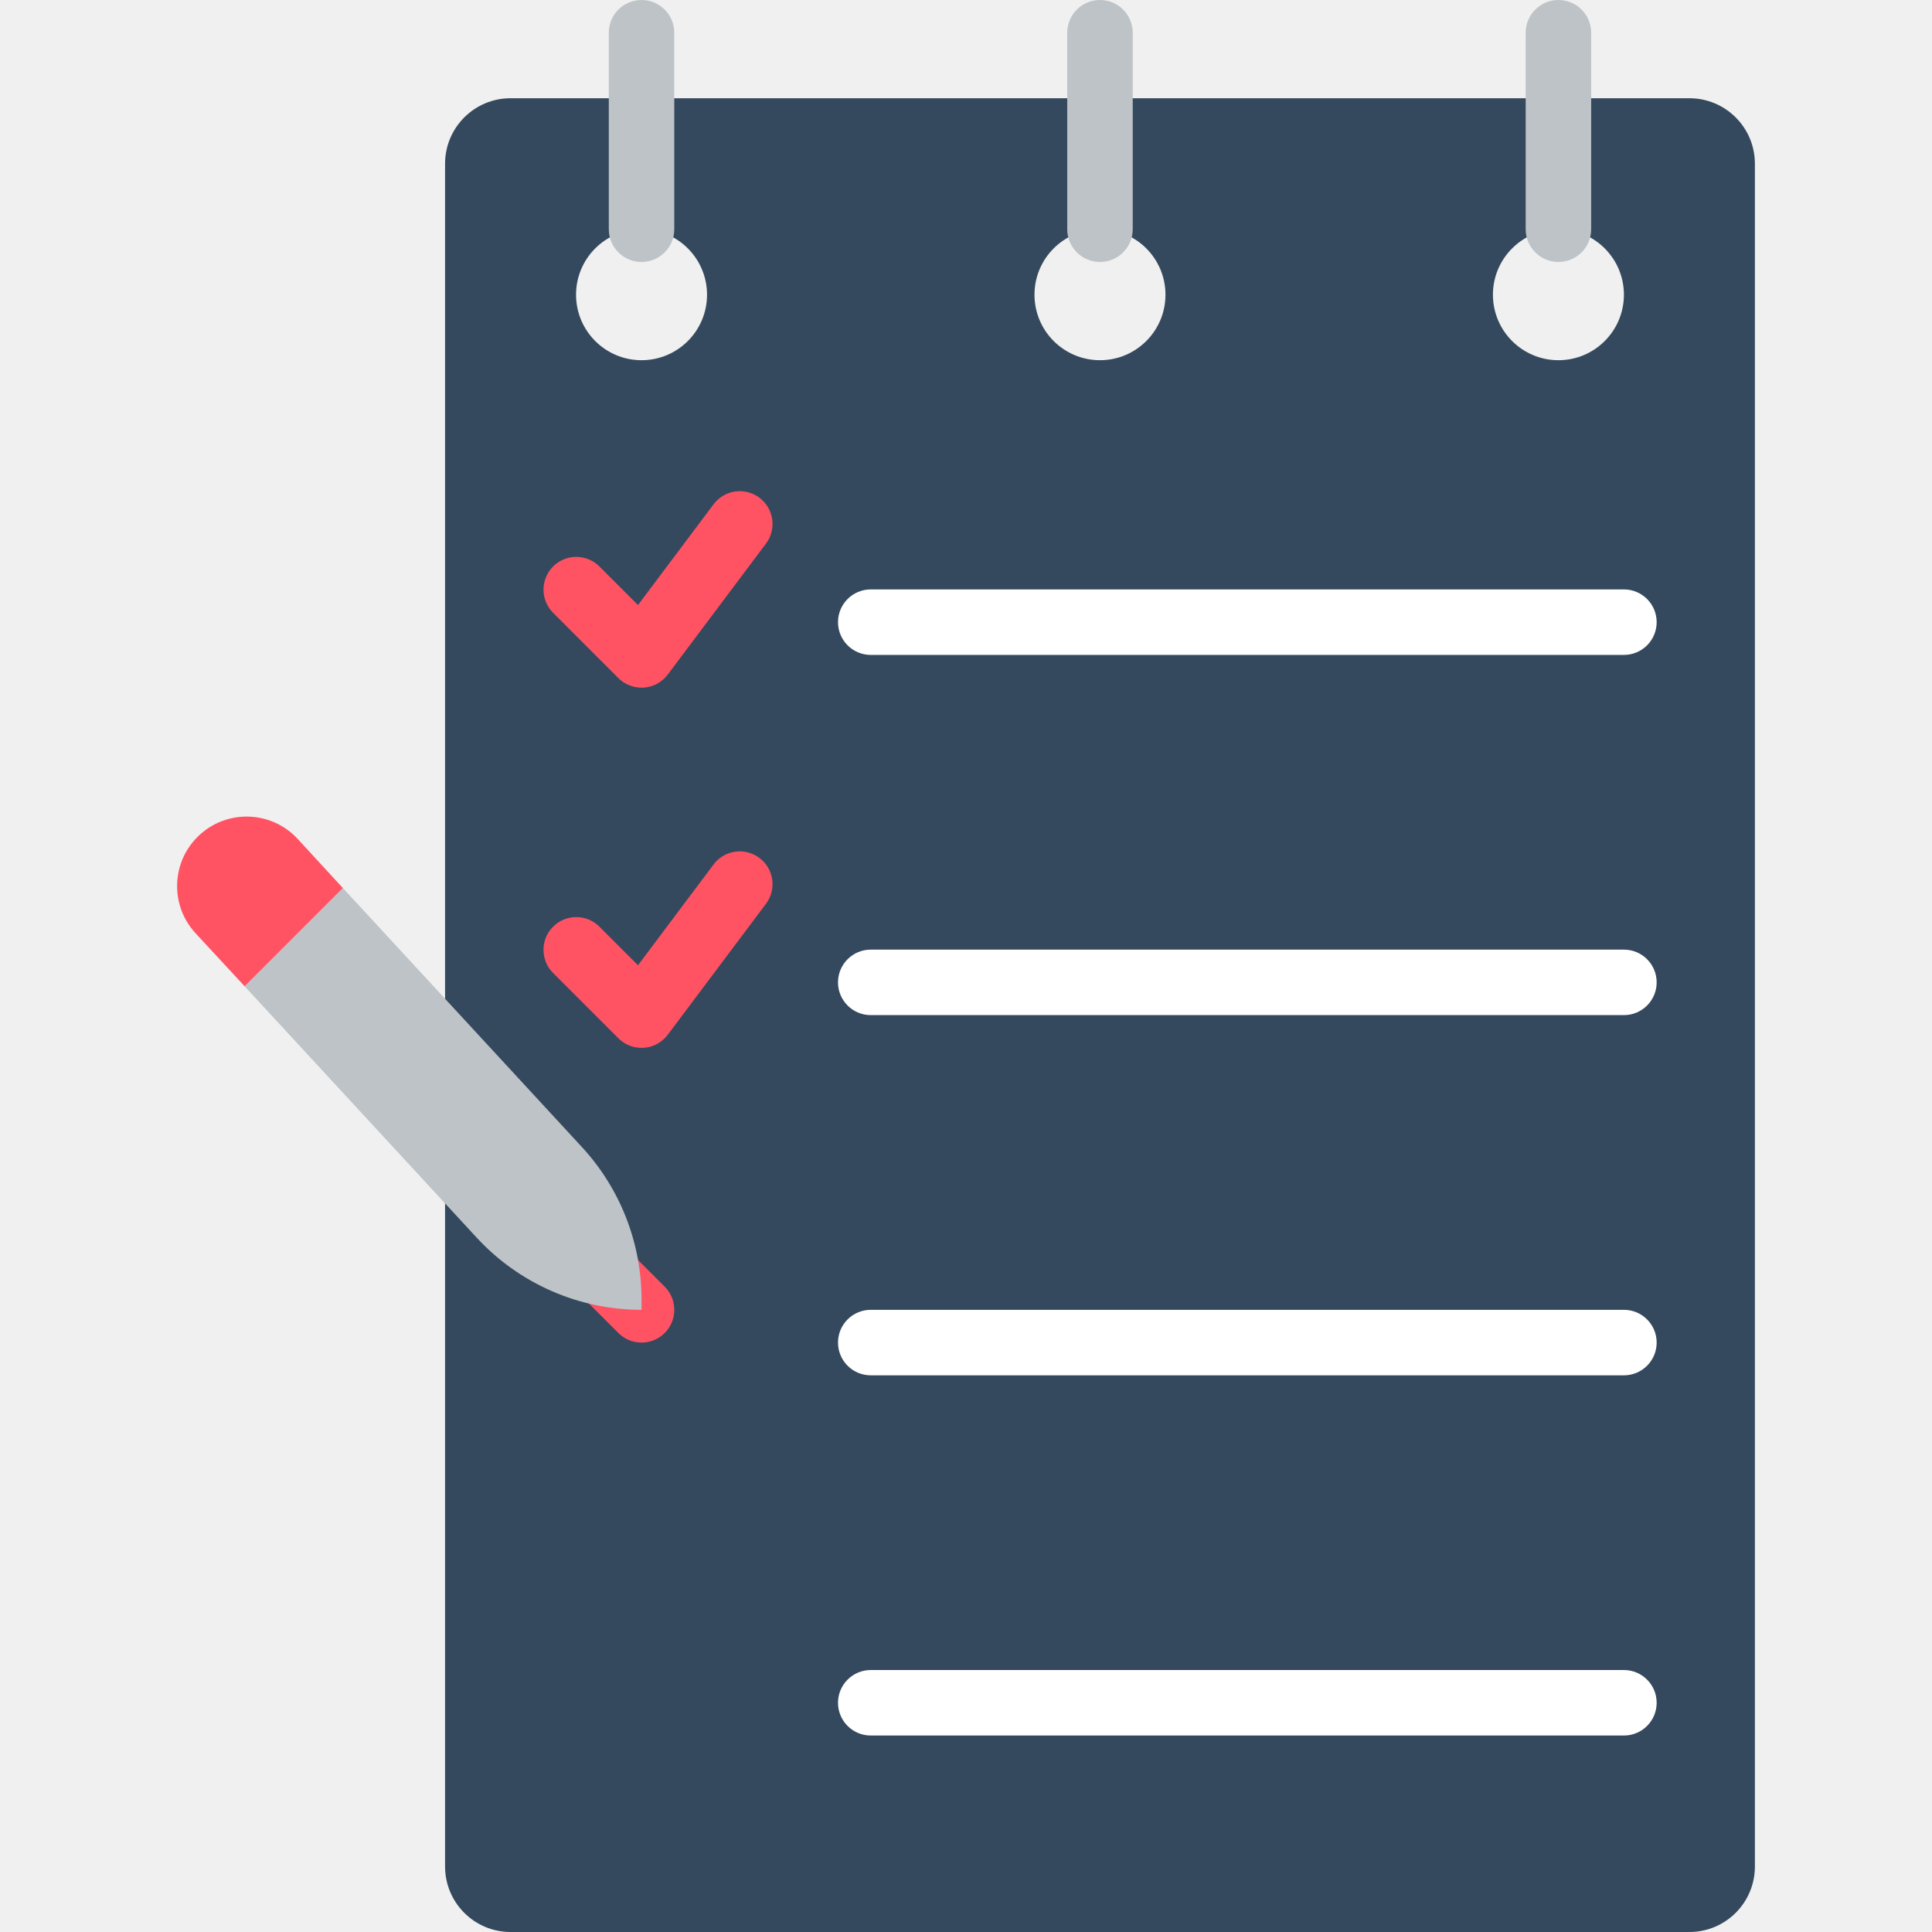
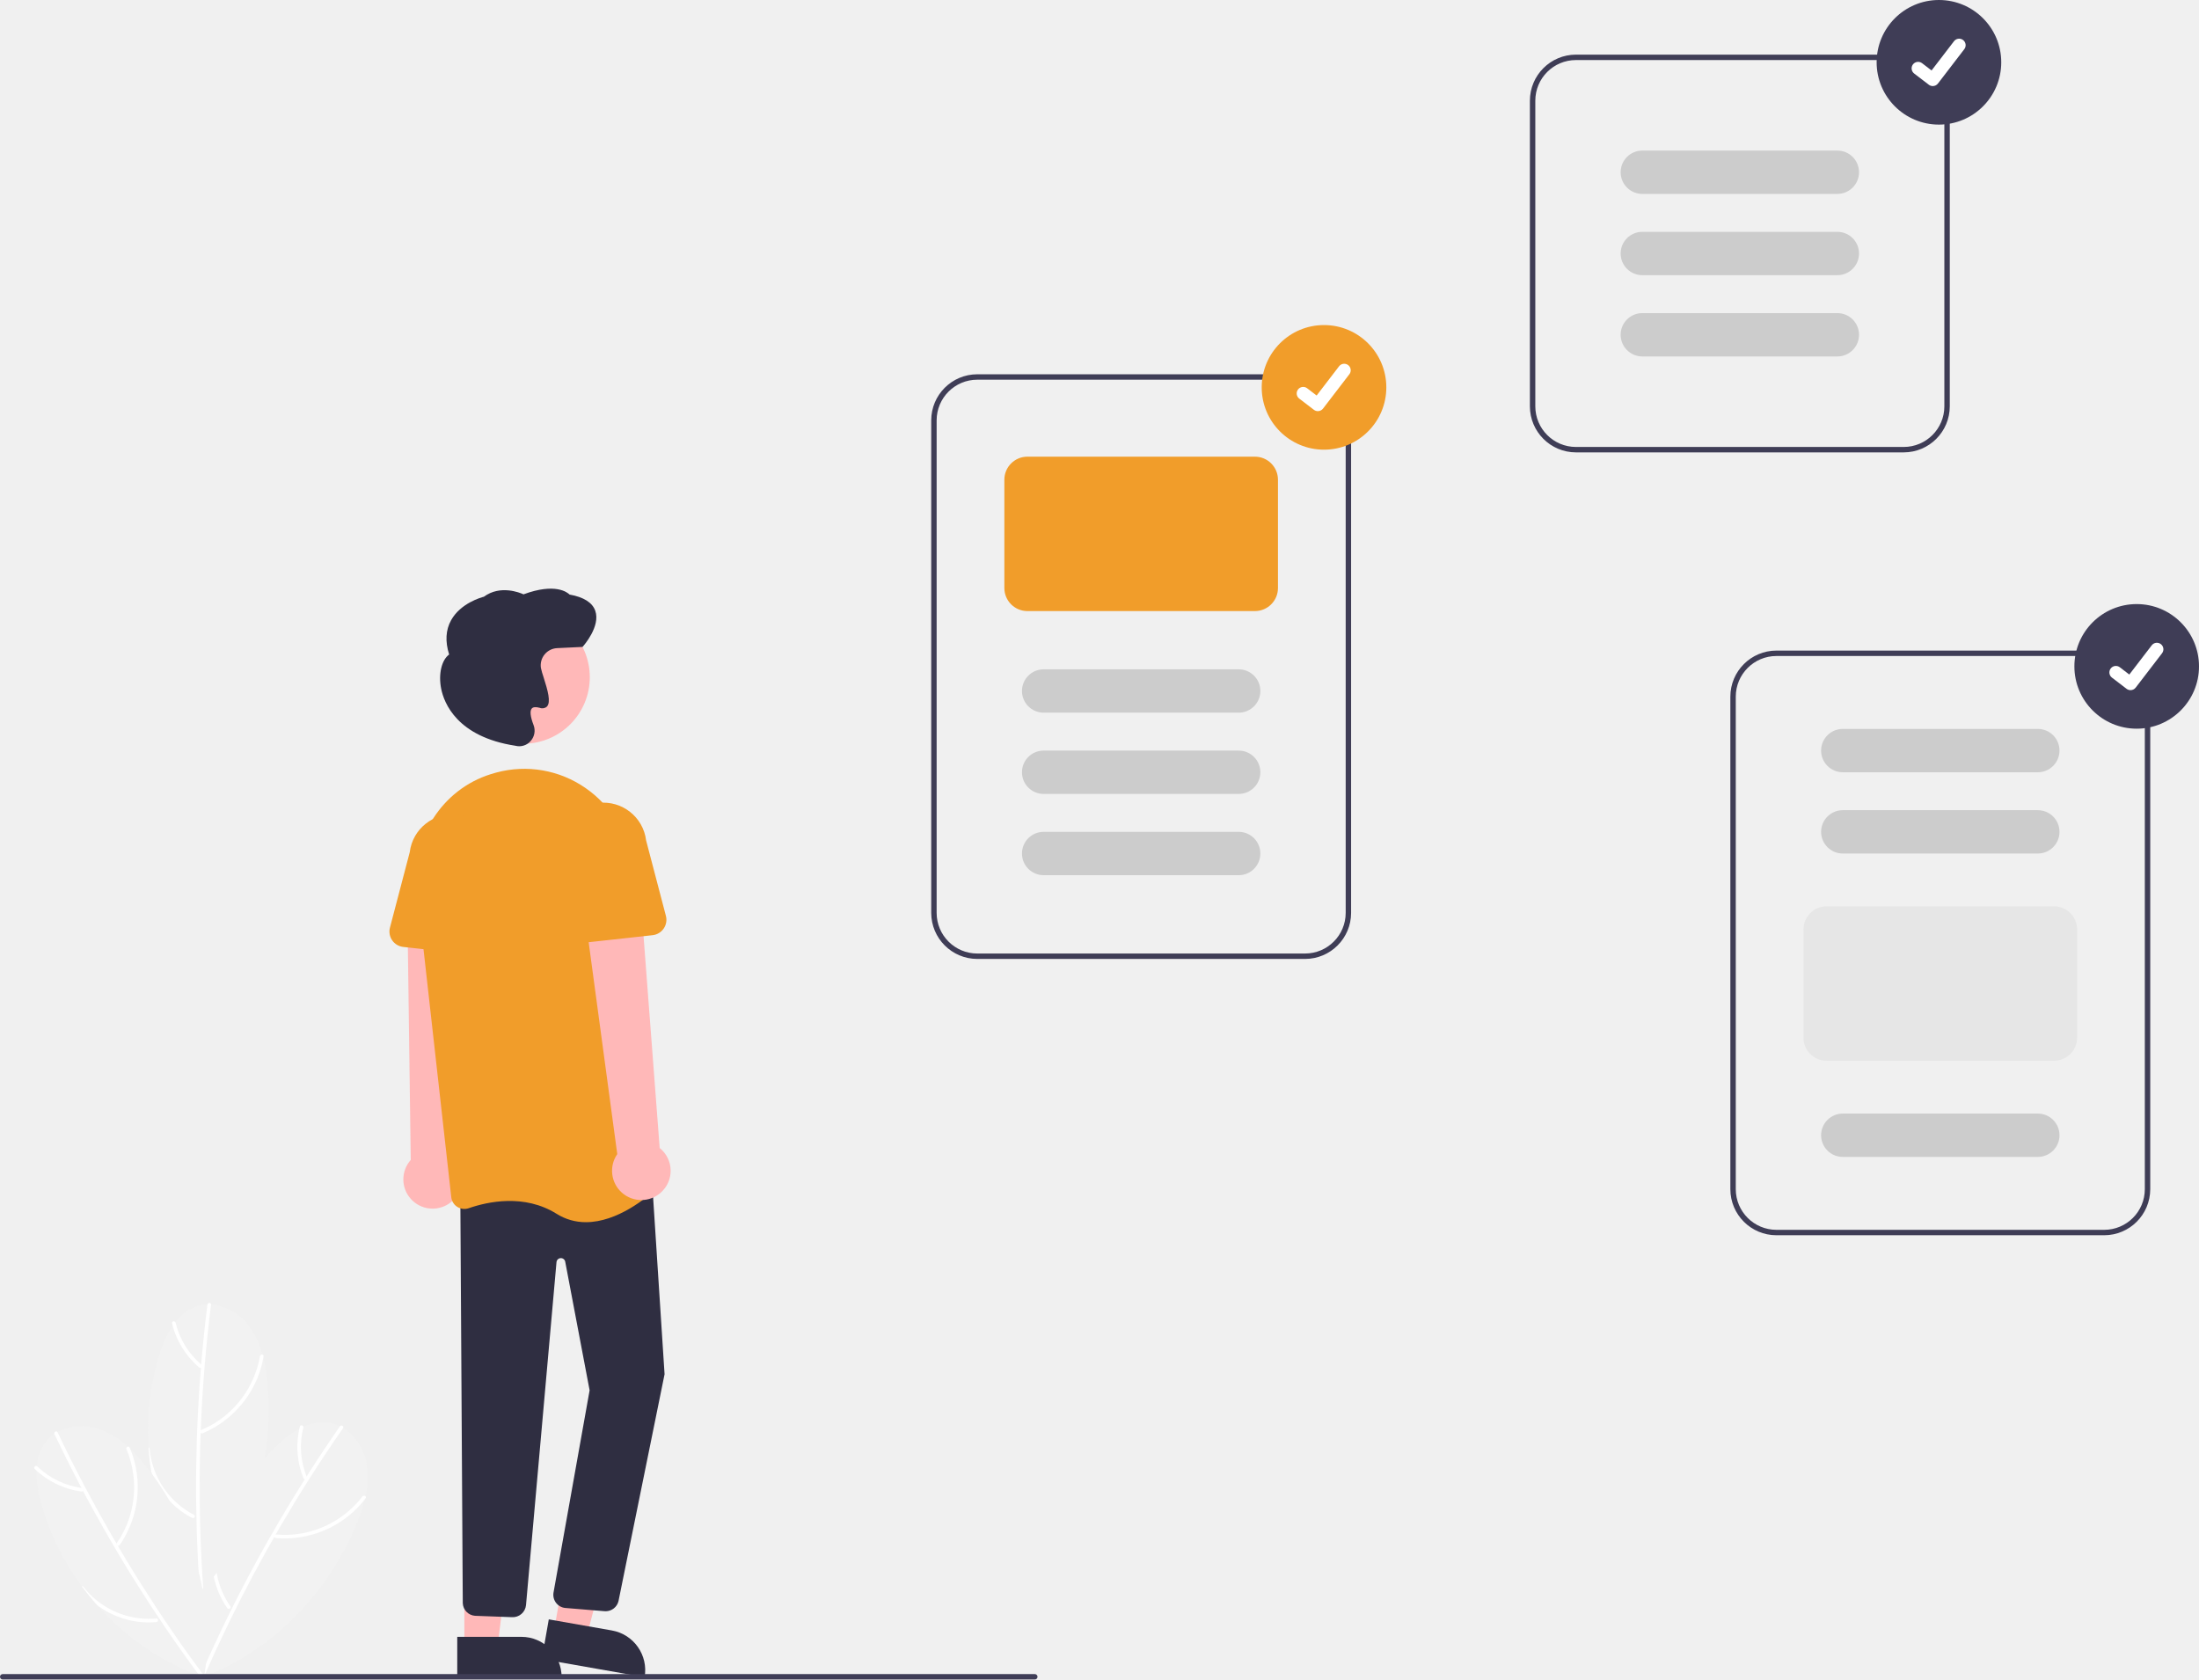
- <svg xmlns="http://www.w3.org/2000/svg" version="1.1" id="Capa_1" x="0px" y="0px" viewBox="0 0 512 512" style="enable-background:new 0 0 512 512;" xml:space="preserve">
-   <g>
-     <path style="fill:#35495E;" d="M447.709,26.034H135.303c-9.585,0-17.356,7.771-17.356,17.356v451.254   c0,9.585,7.771,17.356,17.356,17.356h312.407c9.585,0,17.356-7.771,17.356-17.356V43.39   C465.065,33.804,457.295,26.034,447.709,26.034z M170.014,95.458c-9.585,0-17.356-7.771-17.356-17.356s7.771-17.356,17.356-17.356   s17.356,7.771,17.356,17.356S179.6,95.458,170.014,95.458z M291.506,95.458c-9.585,0-17.356-7.771-17.356-17.356   s7.771-17.356,17.356-17.356s17.356,7.771,17.356,17.356S301.091,95.458,291.506,95.458z M412.998,95.458   c-9.585,0-17.356-7.771-17.356-17.356s7.771-17.356,17.356-17.356c9.585,0,17.356,7.771,17.356,17.356   S422.583,95.458,412.998,95.458z" />
-     <g>
-       <path style="fill:#BDC3C7;" d="M170.014,69.424c-4.793,0-8.678-3.885-8.678-8.678V8.678c0-4.793,3.885-8.678,8.678-8.678    c4.793,0,8.678,3.885,8.678,8.678v52.068C178.692,65.538,174.807,69.424,170.014,69.424z" />
-       <path style="fill:#BDC3C7;" d="M291.506,69.424c-4.793,0-8.678-3.885-8.678-8.678V8.678c0-4.793,3.885-8.678,8.678-8.678    c4.793,0,8.678,3.885,8.678,8.678v52.068C300.184,65.538,296.299,69.424,291.506,69.424z" />
-       <path style="fill:#BDC3C7;" d="M412.998,69.424c-4.793,0-8.678-3.885-8.678-8.678V8.678c0-4.793,3.885-8.678,8.678-8.678    c4.793,0,8.678,3.885,8.678,8.678v52.068C421.676,65.538,417.79,69.424,412.998,69.424z" />
-     </g>
-     <g>
-       <path style="fill:#FF5364;" d="M170.014,182.237c-2.302,0.001-4.509-0.914-6.135-2.543l-17.356-17.356    c-3.336-3.397-3.312-8.848,0.055-12.215c3.367-3.367,8.818-3.392,12.215-0.055l10.28,10.28l20.034-26.708    c1.861-2.48,4.903-3.778,7.98-3.407s5.723,2.357,6.941,5.208c1.217,2.851,0.821,6.135-1.04,8.615l-26.034,34.712    c-1.509,2.013-3.817,3.271-6.326,3.449C170.425,182.229,170.218,182.237,170.014,182.237z" />
-       <path style="fill:#FF5364;" d="M170.014,277.695c-2.302,0.001-4.509-0.914-6.135-2.543l-17.356-17.356    c-3.336-3.397-3.312-8.848,0.055-12.215c3.367-3.367,8.818-3.392,12.215-0.055l10.28,10.28l20.034-26.708    c1.861-2.48,4.903-3.778,7.98-3.407s5.723,2.357,6.941,5.208c1.217,2.851,0.821,6.135-1.04,8.615l-26.034,34.712    c-1.509,2.013-3.817,3.271-6.326,3.449C170.425,277.686,170.218,277.695,170.014,277.695z" />
-     </g>
-     <g>
-       <path style="fill:#FFFFFF;" d="M430.353,173.559H230.76c-4.793,0-8.678-3.885-8.678-8.678c0-4.793,3.885-8.678,8.678-8.678    h199.593c4.793,0,8.678,3.885,8.678,8.678C439.031,169.674,435.146,173.559,430.353,173.559z" />
-       <path style="fill:#FFFFFF;" d="M430.353,269.017H230.76c-4.793,0-8.678-3.885-8.678-8.678c0-4.793,3.885-8.678,8.678-8.678    h199.593c4.793,0,8.678,3.885,8.678,8.678C439.031,265.132,435.146,269.017,430.353,269.017z" />
-       <path style="fill:#FFFFFF;" d="M430.353,364.475H230.76c-4.793,0-8.678-3.885-8.678-8.678c0-4.793,3.885-8.678,8.678-8.678    h199.593c4.793,0,8.678,3.885,8.678,8.678C439.031,360.589,435.146,364.475,430.353,364.475z" />
-       <path style="fill:#FFFFFF;" d="M430.353,459.932H230.76c-4.793,0-8.678-3.885-8.678-8.678s3.885-8.678,8.678-8.678h199.593    c4.793,0,8.678,3.885,8.678,8.678S435.146,459.932,430.353,459.932z" />
-     </g>
-     <path style="fill:#FF5364;" d="M170.014,355.797c-2.302,0.003-4.51-0.912-6.135-2.543l-8.678-8.678   c-3.336-3.397-3.312-8.848,0.055-12.215c3.367-3.367,8.818-3.392,12.215-0.055l8.678,8.678c2.481,2.482,3.223,6.214,1.88,9.456   C176.687,353.682,173.524,355.796,170.014,355.797z" />
-     <path style="fill:#BDC3C7;" d="M170.014,344.342v2.777c-16.576,0.001-32.399-6.919-43.65-19.092L64.838,261.38l26.034-26.034   l63.349,68.643C164.363,314.981,170.001,329.385,170.014,344.342z" />
-     <path style="fill:#FF5364;" d="M90.871,235.346L64.838,261.38l-13.017-14.058c-6.902-7.477-6.435-19.132,1.041-26.034   c7.477-6.901,19.132-6.435,26.034,1.041L90.871,235.346z" />
-   </g>
-   <g>
- </g>
-   <g>
- </g>
-   <g>
- </g>
-   <g>
- </g>
-   <g>
- </g>
-   <g>
- </g>
-   <g>
- </g>
-   <g>
- </g>
-   <g>
- </g>
-   <g>
- </g>
-   <g>
- </g>
-   <g>
- </g>
-   <g>
- </g>
-   <g>
- </g>
-   <g>
- </g>
+ <svg xmlns="http://www.w3.org/2000/svg" id="b6508004-6c42-4ebe-8fca-29884660373a" data-name="Layer 1" width="811.76" height="620" viewBox="0 0 811.76 620">
+   <path d="M269.033,759.032l-.038.246c-.045-.239-.088-.484-.129-.726-.075-.39-.14-.78-.202-1.173a95.551,95.551,0,0,1,3.908-45.763q1.443-4.307,3.287-8.456a93.747,93.747,0,0,1,19.648-28.709,40.444,40.444,0,0,1,9.113-6.992c.493-.261.988-.508,1.494-.736a16.671,16.671,0,0,1,9.998-1.449,13.636,13.636,0,0,1,3.56,1.195c.395.192.775.403,1.148.628a19.756,19.756,0,0,1,8.646,13.23,30.863,30.863,0,0,1-.435,12.031q-.12.565-.258,1.125a62.705,62.705,0,0,1-2.489,7.731C316.313,726.862,294.89,749.619,269.033,759.032Z" transform="translate(-194.1201 -140)" fill="#f2f2f2" />
+   <path d="M319.604,666.551q-11.668,16.767-22.044,34.384-10.363,17.602-19.371,35.957-5.039,10.269-9.638,20.747c-.339.773.806,1.445,1.149.662q8.213-18.703,17.825-36.749,9.606-18.027,20.561-35.29,6.13-9.658,12.667-19.049c.487-.7-.664-1.36-1.149-.662Z" transform="translate(-194.1201 -140)" fill="#fff" />
+   <path d="M327.927,692.424a36.426,36.426,0,0,1-23.946,13.878,34.62,34.62,0,0,1-7.994.158c-.852-.081-.858,1.247-.013,1.327a37.749,37.749,0,0,0,27.369-8.648,35.948,35.948,0,0,0,5.734-6.052c.511-.681-.641-1.338-1.149-.662Z" transform="translate(-194.1201 -140)" fill="#fff" />
+   <path d="M278.003,733.632a30.495,30.495,0,0,1-3.365-6.22,32.17,32.17,0,0,1-2.067-15.796q1.443-4.307,3.287-8.456a.758.758,0,0,1,.061.749,29.115,29.115,0,0,0-1.854,6.462,30.748,30.748,0,0,0,5.09,22.604.539.539,0,0,1,.088.52A.723.723,0,0,1,278.003,733.632Z" transform="translate(-194.1201 -140)" fill="#fff" />
+   <path d="M304.817,666.618a30.873,30.873,0,0,0,1.36,19.18.667.667,0,0,0,.905.247.68.68,0,0,0,.247-.905,29.381,29.381,0,0,1-1.232-18.172.664.664,0,0,0-1.28-.349Z" transform="translate(-194.1201 -140)" fill="#fff" />
+   <path d="M268.87,726.997l.081.235c-.151-.191-.303-.388-.451-.582-.248-.31-.487-.626-.724-.945a95.551,95.551,0,0,1-17.797-42.342q-.723-4.484-1.018-9.015a93.747,93.747,0,0,1,4.063-34.55,40.444,40.444,0,0,1,4.822-10.425c.315-.46.639-.909.981-1.346a16.671,16.671,0,0,1,8.181-5.927,13.635,13.635,0,0,1,3.707-.595c.439-.013.873-.003,1.308.023a19.756,19.756,0,0,1,13.802,7.699,30.863,30.863,0,0,1,5.204,10.856q.156.556.294,1.117a62.704,62.704,0,0,1,1.387,8.002C295.796,676.546,287.396,706.65,268.87,726.997Z" transform="translate(-194.1201 -140)" fill="#f2f2f2" />
+   <path d="M270.694,621.608q-2.544,20.268-3.549,40.689-1.001,20.402-.452,40.841.308,11.435,1.102,22.849c.059.842,1.385.906,1.326.053q-1.415-20.378-1.286-40.823.133-20.426,1.815-40.803.942-11.4,2.369-22.753c.106-.847-1.22-.896-1.326-.053Z" transform="translate(-194.1201 -140)" fill="#fff" />
+   <path d="M290.083,640.654a36.426,36.426,0,0,1-14.759,23.414,34.62,34.62,0,0,1-7.005,3.854c-.792.324-.18,1.502.605,1.181a37.749,37.749,0,0,0,20.219-20.372,35.948,35.948,0,0,0,2.267-8.024c.137-.84-1.19-.887-1.326-.053Z" transform="translate(-194.1201 -140)" fill="#fff" />
+   <path d="M265.015,700.337a30.496,30.496,0,0,1-5.869-3.946,32.171,32.171,0,0,1-9.168-13.028q-.723-4.484-1.018-9.015a.758.758,0,0,1,.402.635,29.115,29.115,0,0,0,1.36,6.584,30.748,30.748,0,0,0,15.007,17.653.539.539,0,0,1,.319.419A.723.723,0,0,1,265.015,700.337Z" transform="translate(-194.1201 -140)" fill="#fff" />
+   <path d="M257.631,628.537a30.873,30.873,0,0,0,10.114,16.353.667.667,0,0,0,.916-.202.68.68,0,0,0-.202-.916,29.381,29.381,0,0,1-9.533-15.52.664.664,0,0,0-1.295.285Z" transform="translate(-194.1201 -140)" fill="#fff" />
+   <path d="M269.444,759.195l.195.155c-.23-.08-.464-.164-.694-.248-.376-.128-.747-.265-1.119-.407a95.551,95.551,0,0,1-37.799-26.091q-3.024-3.389-5.713-7.048a93.747,93.747,0,0,1-15.184-31.3,40.444,40.444,0,0,1-1.552-11.381c.018-.557.049-1.11.102-1.662a16.672,16.672,0,0,1,3.701-9.4,13.636,13.636,0,0,1,2.803-2.498c.362-.248.734-.473,1.114-.685a19.756,19.756,0,0,1,15.776-.946A30.863,30.863,0,0,1,241.305,674.028q.431.385.849.783a62.704,62.704,0,0,1,5.478,5.996C264.96,702.184,274.095,732.074,269.444,759.195Z" transform="translate(-194.1201 -140)" fill="#f2f2f2" />
+   <path d="M214.222,669.413q8.772,18.448,18.923,36.195,10.145,17.729,21.615,34.655,6.418,9.469,13.235,18.659c.503.678,1.655.017,1.145-.669Q256.973,741.845,246.071,724.548q-10.889-17.282-20.445-35.358-5.346-10.113-10.258-20.447c-.366-.771-1.51-.098-1.145.669Z" transform="translate(-194.1201 -140)" fill="#fff" />
+   <path d="M240.817,675.019a36.426,36.426,0,0,1,.174,27.677,34.62,34.62,0,0,1-3.827,7.02c-.492.7.657,1.363,1.145.669a37.749,37.749,0,0,0,6.065-28.055,35.948,35.948,0,0,0-2.411-7.981c-.337-.782-1.48-.107-1.145.669Z" transform="translate(-194.1201 -140)" fill="#fff" />
+   <path d="M251.837,738.808a30.495,30.495,0,0,1-7.07-.164,32.17,32.17,0,0,1-14.741-6.04q-3.024-3.389-5.713-7.048a.758.758,0,0,1,.681.318,29.116,29.116,0,0,0,4.691,4.815,30.748,30.748,0,0,0,22.152,6.791.539.539,0,0,1,.495.181A.723.723,0,0,1,251.837,738.808Z" transform="translate(-194.1201 -140)" fill="#fff" />
+   <path d="M206.947,682.287a30.873,30.873,0,0,0,17.329,8.332c.358.048.66-.339.663-.663a.68.68,0,0,0-.663-.663,29.381,29.381,0,0,1-16.391-7.943c-.615-.593-1.554.344-.938.938Z" transform="translate(-194.1201 -140)" fill="#fff" />
+   <path d="M359.981,584.249a10.743,10.743,0,0,0,1.582-16.396l4.167-93.018-21.216,2.381,1.233,90.985a10.801,10.801,0,0,0,14.234,16.048Z" transform="translate(-194.1201 -140)" fill="#ffb8b8" />
+   <polygon points="204.564 601.708 216.639 603.83 228.573 558.267 212.752 555.134 204.564 601.708" fill="#ffb8b8" />
+   <path d="M395.123,741.026h38.531a0,0,0,0,1,0,0v14.887a0,0,0,0,1,0,0H410.01a14.887,14.887,0,0,1-14.887-14.887v0A0,0,0,0,1,395.123,741.026Z" transform="translate(498.804 1417.384) rotate(-170.0292)" fill="#2f2e41" />
+   <polygon points="171.422 607.752 183.682 607.751 189.514 560.463 171.42 560.464 171.422 607.752" fill="#ffb8b8" />
+   <path d="M362.915,744.248h38.531a0,0,0,0,1,0,0v14.887a0,0,0,0,1,0,0H377.802a14.887,14.887,0,0,1-14.887-14.887v0A0,0,0,0,1,362.915,744.248Z" transform="translate(570.2748 1363.366) rotate(179.9974)" fill="#2f2e41" />
+   <path d="M417.695,734.803a4.75,4.75,0,0,1-.573-.034l-14.43-1.187a4.881,4.881,0,0,1-4.243-5.66l13.325-74.681-9.004-47.474a1.627,1.627,0,0,0-3.219.16L388.296,732.554a4.924,4.924,0,0,1-5.21,4.437l-13.595-.506a4.888,4.888,0,0,1-4.536-4.631l-.914-151.768,70.481-8.81,4.924,76.041-.02.081-16.991,83.675A4.886,4.886,0,0,1,417.695,734.803Z" transform="translate(-194.1201 -140)" fill="#2f2e41" />
+   <circle cx="193.159" cy="249.997" r="24.561" fill="#ffb8b8" />
+   <path d="M410.421,591.179a20.11,20.11,0,0,1-10.857-3.106c-11.897-7.436-25.411-4.481-32.407-2.057a4.88,4.88,0,0,1-4.221-.481,4.811,4.811,0,0,1-2.224-3.552L347.99,468.358c-2.132-19.038,9.336-36.937,27.268-42.56h0q1.011-.317,2.055-.601a39.569,39.569,0,0,1,32.972,5.723,40.203,40.203,0,0,1,17.167,29.353l10.71,114.387a4.807,4.807,0,0,1-1.527,4.007C432.881,582.14,421.983,591.178,410.421,591.179Z" transform="translate(-194.1201 -140)" fill="#f19d2a" />
+   <path d="M371.68,492.724l-28.703-3.156a5.717,5.717,0,0,1-4.905-7.134l7.306-27.846a15.879,15.879,0,0,1,31.556,3.563l1.085,28.675a5.717,5.717,0,0,1-6.338,5.898Z" transform="translate(-194.1201 -140)" fill="#f19d2a" />
+   <path d="M438.047,580.266a10.743,10.743,0,0,0-.406-16.468L430.569,470.956l-20.789,4.68,12.203,90.414a10.801,10.801,0,0,0,16.064,14.216Z" transform="translate(-194.1201 -140)" fill="#ffb8b8" />
+   <path d="M401.81,486.888a5.711,5.711,0,0,1-1.818-4.4l1.085-28.675a15.879,15.879,0,0,1,31.556-3.563l7.306,27.846a5.717,5.717,0,0,1-4.905,7.134l-28.703,3.156A5.711,5.711,0,0,1,401.81,486.888Z" transform="translate(-194.1201 -140)" fill="#f19d2a" />
+   <path d="M385.818,415.483a5.683,5.683,0,0,1-1.297-.151l-.125-.03c-21.594-3.304-26.367-15.812-27.414-21.035-1.084-5.408.15-10.628,2.94-12.656-1.521-4.803-1.277-9.061.727-12.662,3.495-6.28,11.081-8.404,12.098-8.664,6.058-4.469,13.306-1.486,14.625-.881,11.719-4.335,16.198-.727,17.008.079,5.238.941,8.431,2.964,9.491,6.016,1.991,5.731-4.305,12.86-4.574,13.161l-.14.156-9.38.447a6.358,6.358,0,0,0-5.981,7.317h0a29.604,29.604,0,0,0,.96,3.355c1.602,5.006,2.802,9.283,1.254,10.909a2.51,2.51,0,0,1-2.625.455c-1.467-.392-2.462-.31-2.958.245-.77.859-.535,3.035.662,6.125a5.739,5.739,0,0,1-1.046,5.847A5.568,5.568,0,0,1,385.818,415.483Z" transform="translate(-194.1201 -140)" fill="#2f2e41" />
+   <path d="M675.88,494h-121a17.019,17.019,0,0,1-17-17V295.168a17.019,17.019,0,0,1,17-17h121a17.019,17.019,0,0,1,17,17V477A17.019,17.019,0,0,1,675.88,494Zm-121-213.832a15.017,15.017,0,0,0-15,15V477a15.017,15.017,0,0,0,15,15h121a15.017,15.017,0,0,0,15-15V295.168a15.017,15.017,0,0,0-15-15Z" transform="translate(-194.1201 -140)" fill="#3f3d56" />
+   <path d="M657.38,365.584h-84a8.51,8.51,0,0,1-8.5-8.5v-40a8.51,8.51,0,0,1,8.5-8.5h84a8.51,8.51,0,0,1,8.5,8.5v40A8.51,8.51,0,0,1,657.38,365.584Z" transform="translate(-194.1201 -140)" fill="#f19d2a" />
+   <path d="M651.38,403.084h-72a8,8,0,1,1,0-16h72a8,8,0,0,1,0,16Z" transform="translate(-194.1201 -140)" fill="#ccc" />
+   <path d="M651.38,433.084h-72a8,8,0,1,1,0-16h72a8,8,0,0,1,0,16Z" transform="translate(-194.1201 -140)" fill="#ccc" />
+   <path d="M651.38,463.084h-72a8,8,0,1,1,0-16h72a8,8,0,0,1,0,16Z" transform="translate(-194.1201 -140)" fill="#ccc" />
+   <path d="M970.88,596h-121a17.019,17.019,0,0,1-17-17V397.168a17.019,17.019,0,0,1,17-17h121a17.019,17.019,0,0,1,17,17V579A17.019,17.019,0,0,1,970.88,596Zm-121-213.832a15.017,15.017,0,0,0-15,15V579a15.017,15.017,0,0,0,15,15h121a15.017,15.017,0,0,0,15-15V397.168a15.017,15.017,0,0,0-15-15Z" transform="translate(-194.1201 -140)" fill="#3f3d56" />
+   <path d="M946.38,425.084h-72a8,8,0,1,1,0-16h72a8,8,0,0,1,0,16Z" transform="translate(-194.1201 -140)" fill="#ccc" />
+   <path d="M946.38,455.084h-72a8,8,0,1,1,0-16h72a8,8,0,0,1,0,16Z" transform="translate(-194.1201 -140)" fill="#ccc" />
+   <path d="M952.38,531.584h-84a8.51,8.51,0,0,1-8.5-8.5v-40a8.51,8.51,0,0,1,8.5-8.5h84a8.51,8.51,0,0,1,8.5,8.5v40A8.51,8.51,0,0,1,952.38,531.584Z" transform="translate(-194.1201 -140)" fill="#e6e6e6" />
+   <path d="M946.38,567.084h-72a8,8,0,1,1,0-16h72a8,8,0,0,1,0,16Z" transform="translate(-194.1201 -140)" fill="#ccc" />
+   <path d="M896.88,307h-121a17.019,17.019,0,0,1-17-17V177.168a17.019,17.019,0,0,1,17-17h121a17.019,17.019,0,0,1,17,17V290A17.019,17.019,0,0,1,896.88,307Zm-121-144.832a15.017,15.017,0,0,0-15,15V290a15.017,15.017,0,0,0,15,15h121a15.017,15.017,0,0,0,15-15V177.168a15.017,15.017,0,0,0-15-15Z" transform="translate(-194.1201 -140)" fill="#3f3d56" />
+   <path d="M872.38,271.584h-72a8,8,0,1,1,0-16h72a8,8,0,0,1,0,16Z" transform="translate(-194.1201 -140)" fill="#ccc" />
+   <path d="M872.38,241.584h-72a8,8,0,1,1,0-16h72a8,8,0,0,1,0,16Z" transform="translate(-194.1201 -140)" fill="#ccc" />
+   <path d="M872.38,211.584h-72a8,8,0,1,1,0-16h72a8,8,0,0,1,0,16Z" transform="translate(-194.1201 -140)" fill="#ccc" />
+   <circle cx="488.76" cy="143" r="23" fill="#f19d2a" />
+   <path d="M680.6,291.774a2.385,2.385,0,0,1-1.435-.477l-.026-.019-5.405-4.138a2.401,2.401,0,1,1,2.921-3.812l3.501,2.685,8.274-10.79a2.401,2.401,0,0,1,3.367-.444l-.051.07.053-.069a2.404,2.404,0,0,1,.444,3.367L682.511,290.837A2.402,2.402,0,0,1,680.6,291.774Z" transform="translate(-194.1201 -140)" fill="#fff" />
+   <circle cx="788.76" cy="246" r="23" fill="#3f3d56" />
+   <path d="M980.6,394.774a2.385,2.385,0,0,1-1.435-.477l-.026-.019-5.405-4.138a2.401,2.401,0,1,1,2.921-3.812l3.501,2.685,8.274-10.79a2.401,2.401,0,0,1,3.367-.444l-.051.07.053-.069a2.404,2.404,0,0,1,.444,3.367L982.511,393.837A2.402,2.402,0,0,1,980.6,394.774Z" transform="translate(-194.1201 -140)" fill="#fff" />
+   <circle cx="715.76" cy="23" r="23" fill="#3f3d56" />
+   <path d="M907.6,171.774a2.385,2.385,0,0,1-1.435-.477l-.026-.019-5.405-4.138a2.401,2.401,0,1,1,2.921-3.812l3.501,2.685,8.274-10.79a2.401,2.401,0,0,1,3.367-.444l-.051.07.053-.069a2.404,2.404,0,0,1,.444,3.367L909.511,170.837A2.402,2.402,0,0,1,907.6,171.774Z" transform="translate(-194.1201 -140)" fill="#fff" />
+   <path d="M576.12,760h-381a1,1,0,0,1,0-2h381a1,1,0,1,1,0,2Z" transform="translate(-194.1201 -140)" fill="#3f3d56" />
</svg>
